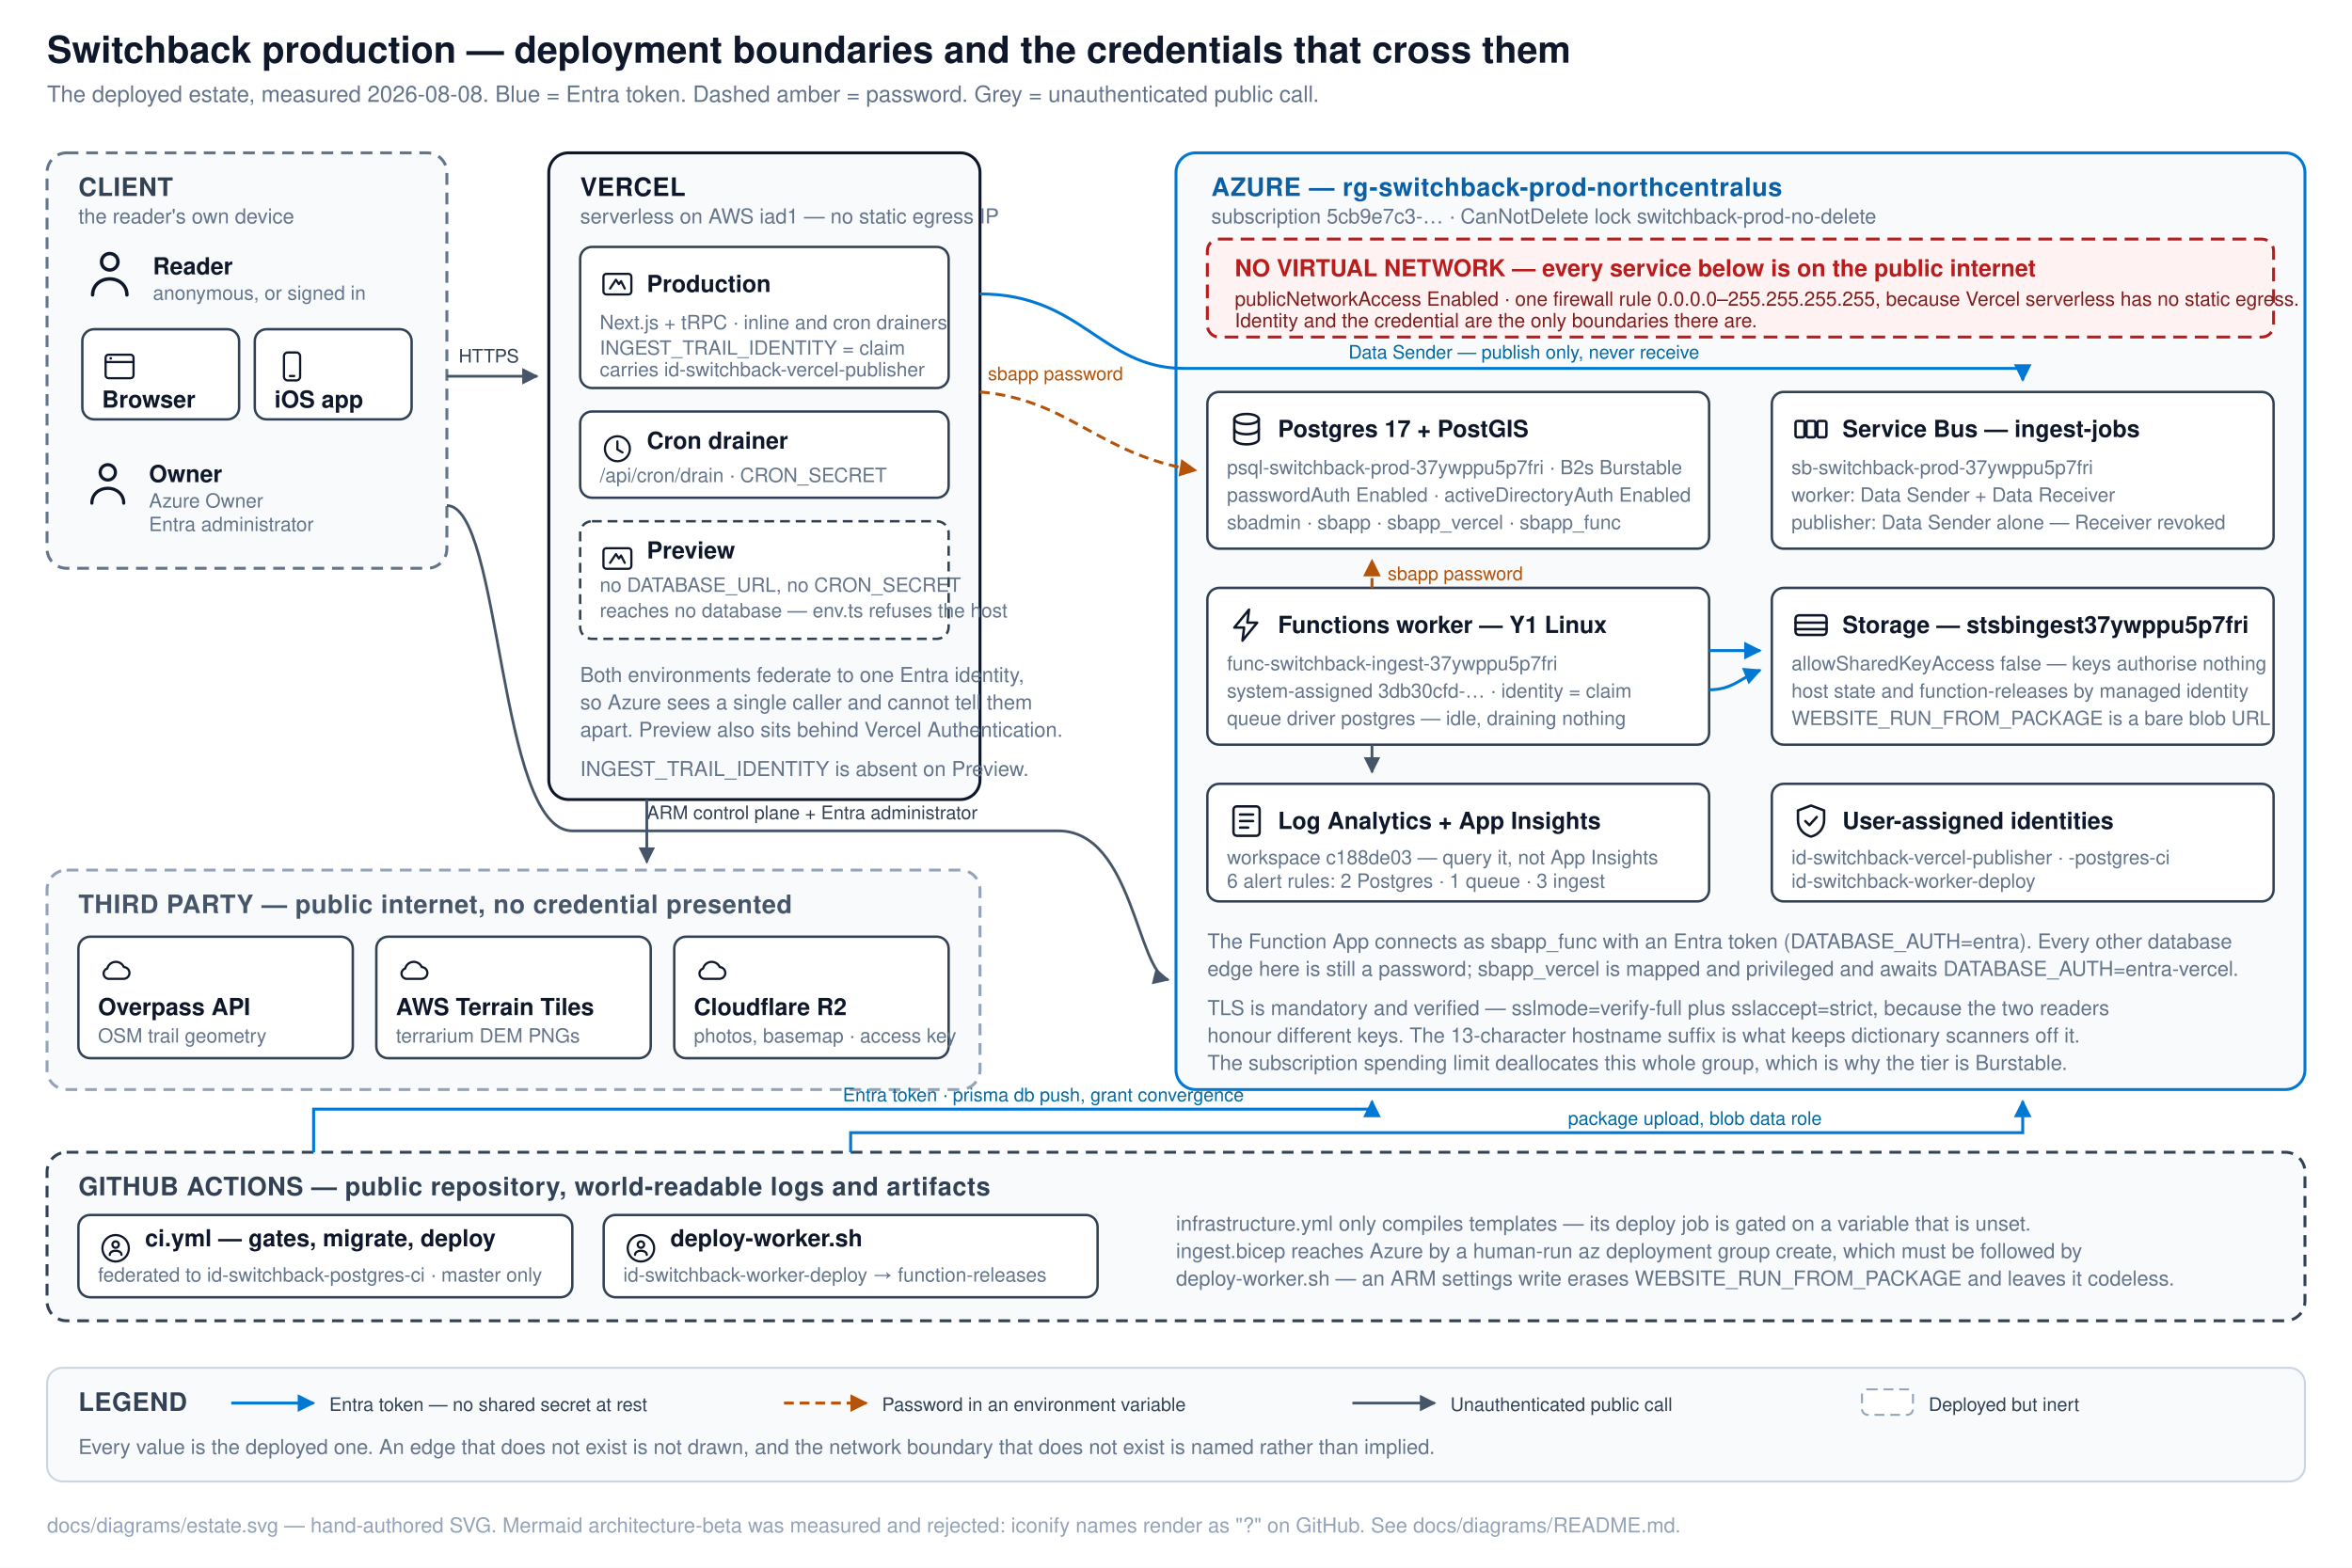
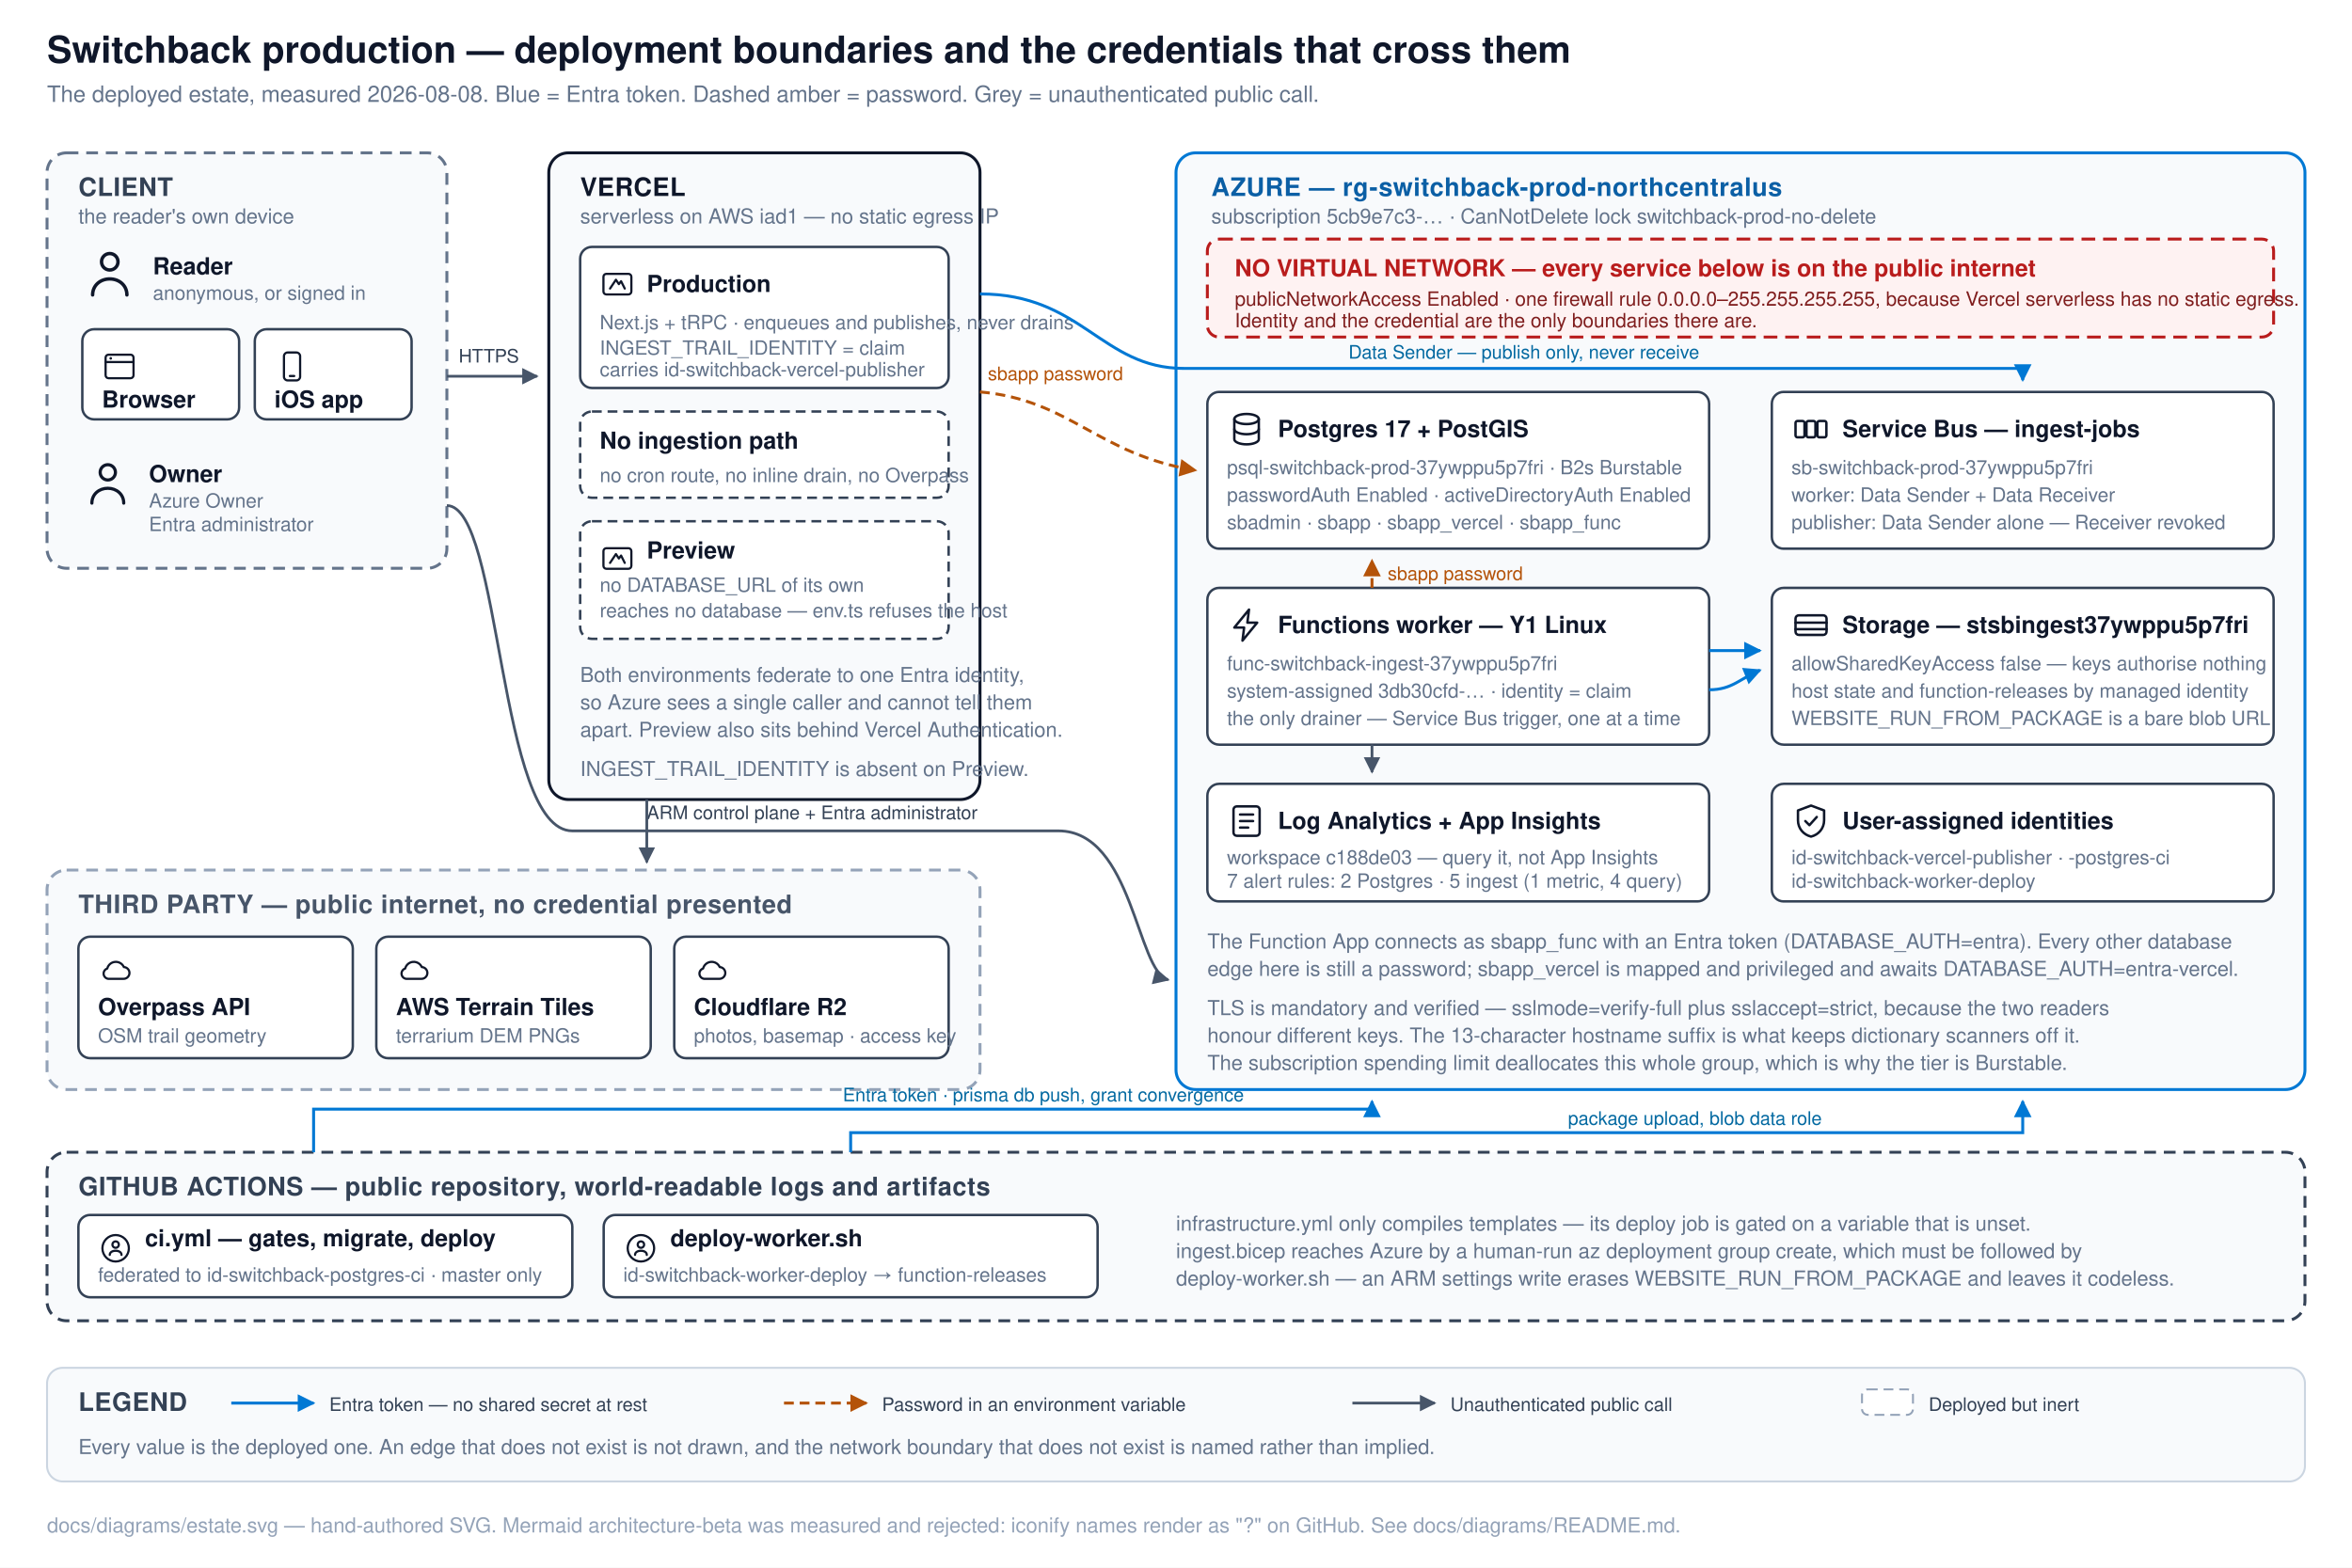
<svg xmlns="http://www.w3.org/2000/svg" viewBox="0 0 1200 800" width="1200" height="800" role="img" aria-labelledby="t d" font-family="ui-sans-serif, -apple-system, 'Segoe UI', Helvetica, Arial, sans-serif">
  <defs>
    <style>
      .zone   { fill: #f8fafc; stroke-width: 1.5; }
      .zlabel { font-size: 13px; font-weight: 700; letter-spacing: .02em; }
      .zsub   { font-size: 10.5px; fill: #64748b; }
      .node   { fill: #ffffff; stroke: #334155; stroke-width: 1.25; }
      .nlabel { font-size: 12px; font-weight: 600; fill: #0f172a; }
      .nsub   { font-size: 10px; fill: #64748b; }
      .edge   { fill: none; stroke: #475569; stroke-width: 1.4; marker-end: url(#a-grey); }
      .e-id   { fill: none; stroke: #0078d4; stroke-width: 1.5; marker-end: url(#a-blue); }
      .e-pw   { fill: none; stroke: #b45309; stroke-width: 1.5; stroke-dasharray: 5 3; marker-end: url(#a-amber); }
      .elab   { font-size: 9.5px; fill: #334155; }
      .elab-id{ font-size: 9.5px; fill: #0369a1; }
      .elab-pw{ font-size: 9.5px; fill: #b45309; }
      .warn   { fill: #b91c1c; font-size: 12px; font-weight: 700; }
      .warnsub{ fill: #7f1d1d; font-size: 10px; }
      .ico    { fill: none; stroke: #0f172a; stroke-width: 1.5; stroke-linecap: round; stroke-linejoin: round; }
      .ico-f  { fill: #0f172a; stroke: none; }
    </style>
    <marker id="a-grey" viewBox="0 0 10 10" refX="9" refY="5" markerWidth="6" markerHeight="6" orient="auto-start-reverse">
      <path d="M0,0 L10,5 L0,10 z" fill="#475569" />
    </marker>
    <marker id="a-blue" viewBox="0 0 10 10" refX="9" refY="5" markerWidth="6" markerHeight="6" orient="auto-start-reverse">
      <path d="M0,0 L10,5 L0,10 z" fill="#0078d4" />
    </marker>
    <marker id="a-amber" viewBox="0 0 10 10" refX="9" refY="5" markerWidth="6" markerHeight="6" orient="auto-start-reverse">
      <path d="M0,0 L10,5 L0,10 z" fill="#b45309" />
    </marker>
    <symbol id="i-person" viewBox="0 0 24 24">
      <circle cx="12" cy="6.5" r="3.6" class="ico" />
      <path d="M4.5 21c0-4.2 3.4-7 7.5-7s7.5 2.8 7.5 7" class="ico" />
    </symbol>
    <symbol id="i-browser" viewBox="0 0 24 24">
      <rect x="2.5" y="4" width="19" height="16" rx="2" class="ico" />
      <path d="M2.5 9h19" class="ico" />
      <circle cx="6" cy="6.5" r=".9" class="ico-f" />
    </symbol>
    <symbol id="i-phone" viewBox="0 0 24 24">
      <rect x="6.5" y="2.5" width="11" height="19" rx="2.5" class="ico" />
      <path d="M10.5 18.5h3" class="ico" />
    </symbol>
    <symbol id="i-lambda" viewBox="0 0 24 24">
      <rect x="2.5" y="5" width="19" height="14" rx="2" class="ico" />
      <path d="M7 15l4-6 2 3 1.5-2 2.5 5" class="ico" />
    </symbol>
-     <symbol id="i-clock" viewBox="0 0 24 24">
-       <circle cx="12" cy="12" r="8.5" class="ico" />
-       <path d="M12 7v5.5l3.5 2" class="ico" />
-     </symbol>
    <symbol id="i-db" viewBox="0 0 24 24">
      <ellipse cx="12" cy="5.8" rx="7.5" ry="3.1" class="ico" />
      <path d="M4.5 5.8v12.4c0 1.7 3.4 3.1 7.5 3.1s7.5-1.4 7.5-3.1V5.8" class="ico" />
      <path d="M4.5 12c0 1.7 3.4 3.1 7.5 3.1s7.5-1.4 7.5-3.1" class="ico" />
    </symbol>
    <symbol id="i-queue" viewBox="0 0 24 24">
      <rect x="2.5" y="7" width="5.5" height="10" rx="1.2" class="ico" />
      <rect x="9.2" y="7" width="5.5" height="10" rx="1.2" class="ico" />
      <rect x="15.9" y="7" width="5.5" height="10" rx="1.2" class="ico" />
    </symbol>
    <symbol id="i-func" viewBox="0 0 24 24">
      <path d="M13.5 2.5L4.5 13.5h6l-1 8 9-11h-6z" class="ico" />
    </symbol>
    <symbol id="i-blob" viewBox="0 0 24 24">
      <rect x="2.5" y="6" width="19" height="12" rx="2" class="ico" />
      <path d="M2.5 10.5h19M2.5 14.5h19" class="ico" />
    </symbol>
    <symbol id="i-logs" viewBox="0 0 24 24">
      <rect x="4" y="3" width="16" height="18" rx="2" class="ico" />
      <path d="M8 8h8M8 12h8M8 16h5" class="ico" />
    </symbol>
    <symbol id="i-cloud" viewBox="0 0 24 24">
      <path d="M7 18h10.2a4 4 0 0 0 .4-8A6 6 0 0 0 6.3 11 3.6 3.6 0 0 0 7 18z" class="ico" />
    </symbol>
    <symbol id="i-badge" viewBox="0 0 24 24">
      <path d="M12 2.5l8 3v6c0 5-3.4 8.9-8 10-4.6-1.1-8-5-8-10v-6z" class="ico" />
      <path d="M8.5 12l2.5 2.5 4.5-5" class="ico" />
    </symbol>
    <symbol id="i-gh" viewBox="0 0 24 24">
      <circle cx="12" cy="12" r="9" class="ico" />
      <circle cx="12" cy="9.5" r="2.2" class="ico" />
      <path d="M8 16.5c0-1.8 1.8-2.8 4-2.8s4 1 4 2.8" class="ico" />
    </symbol>
  </defs>
  <rect width="1200" height="800" fill="#ffffff" />
  <text x="24" y="32" font-size="19" font-weight="700" fill="#0f172a">Switchback production — deployment boundaries and the credentials that cross them</text>
  <text x="24" y="52" font-size="11.5" fill="#64748b">The deployed estate, measured 2026-08-08. Blue = Entra token. Dashed amber = password. Grey = unauthenticated public call.</text>
  <rect class="zone" x="24" y="78" width="204" height="212" rx="10" stroke="#64748b" stroke-dasharray="6 4" />
  <text class="zlabel" x="40" y="100" fill="#334155">CLIENT</text>
  <text class="zsub" x="40" y="114">the reader's own device</text>
  <use href="#i-person" x="42" y="126" width="28" height="28" />
  <text class="nlabel" x="78" y="140">Reader</text>
  <text class="nsub" x="78" y="153">anonymous, or signed in</text>
  <rect class="node" x="42" y="168" width="80" height="46" rx="6" />
  <use href="#i-browser" x="52" y="178" width="18" height="18" />
  <text class="nlabel" x="52" y="208">Browser</text>
  <rect class="node" x="130" y="168" width="80" height="46" rx="6" />
  <use href="#i-phone" x="140" y="178" width="18" height="18" />
  <text class="nlabel" x="140" y="208">iOS app</text>
  <use href="#i-person" x="42" y="234" width="26" height="26" />
  <text class="nlabel" x="76" y="246">Owner</text>
  <text class="nsub" x="76" y="259">Azure Owner</text>
  <text class="nsub" x="76" y="271">Entra administrator</text>
  <rect class="zone" x="280" y="78" width="220" height="330" rx="10" stroke="#0f172a" />
  <text class="zlabel" x="296" y="100" fill="#0f172a">VERCEL</text>
  <text class="zsub" x="296" y="114">serverless on AWS iad1 — no static egress IP</text>
  <rect class="node" x="296" y="126" width="188" height="72" rx="6" />
  <use href="#i-lambda" x="306" y="136" width="18" height="18" />
  <text class="nlabel" x="330" y="149">Production</text>
-   <text class="nsub" x="306" y="168">Next.js + tRPC · inline and cron drainers</text>
+   <text class="nsub" x="306" y="168">Next.js + tRPC · enqueues and publishes, never drains</text>
  <text class="nsub" x="306" y="181">INGEST_TRAIL_IDENTITY = claim</text>
  <text class="nsub" x="306" y="192">carries id-switchback-vercel-publisher</text>
-   <rect class="node" x="296" y="210" width="188" height="44" rx="6" />
-   <use href="#i-clock" x="306" y="220" width="18" height="18" />
-   <text class="nlabel" x="330" y="229">Cron drainer</text>
-   <text class="nsub" x="306" y="246">/api/cron/drain · CRON_SECRET</text>
+   <rect class="node" x="296" y="210" width="188" height="44" rx="6" stroke="#94a3b8" stroke-dasharray="5 3" />
+   <text class="nlabel" x="306" y="229" fill="#475569">No ingestion path</text>
+   <text class="nsub" x="306" y="246">no cron route, no inline drain, no Overpass</text>
  <rect class="node" x="296" y="266" width="188" height="60" rx="6" stroke="#94a3b8" stroke-dasharray="5 3" />
  <use href="#i-lambda" x="306" y="276" width="18" height="18" />
  <text class="nlabel" x="330" y="285" fill="#475569">Preview</text>
-   <text class="nsub" x="306" y="302">no DATABASE_URL, no CRON_SECRET</text>
+   <text class="nsub" x="306" y="302">no DATABASE_URL of its own</text>
  <text class="nsub" x="306" y="315">reaches no database — env.ts refuses the host</text>
  <text class="zsub" x="296" y="348">Both environments federate to one Entra identity,</text>
  <text class="zsub" x="296" y="362">so Azure sees a single caller and cannot tell them</text>
  <text class="zsub" x="296" y="376">apart. Preview also sits behind Vercel Authentication.</text>
  <text class="zsub" x="296" y="396">INGEST_TRAIL_IDENTITY is absent on Preview.</text>
  <rect class="zone" x="24" y="444" width="476" height="112" rx="10" stroke="#94a3b8" stroke-dasharray="6 4" />
  <text class="zlabel" x="40" y="466" fill="#475569">THIRD PARTY — public internet, no credential presented</text>
  <rect class="node" x="40" y="478" width="140" height="62" rx="6" />
  <use href="#i-cloud" x="50" y="486" width="18" height="18" />
  <text class="nlabel" x="50" y="518">Overpass API</text>
  <text class="nsub" x="50" y="532">OSM trail geometry</text>
  <rect class="node" x="192" y="478" width="140" height="62" rx="6" />
  <use href="#i-cloud" x="202" y="486" width="18" height="18" />
  <text class="nlabel" x="202" y="518">AWS Terrain Tiles</text>
  <text class="nsub" x="202" y="532">terrarium DEM PNGs</text>
  <rect class="node" x="344" y="478" width="140" height="62" rx="6" />
  <use href="#i-cloud" x="354" y="486" width="18" height="18" />
  <text class="nlabel" x="354" y="518">Cloudflare R2</text>
  <text class="nsub" x="354" y="532">photos, basemap · access key</text>
  <rect class="zone" x="600" y="78" width="576" height="478" rx="10" stroke="#0078d4" fill="#f4f9fd" />
  <text class="zlabel" x="618" y="100" fill="#0b5fa5">AZURE — rg-switchback-prod-northcentralus</text>
  <text class="zsub" x="618" y="114">subscription 5cb9e7c3-… · CanNotDelete lock switchback-prod-no-delete</text>
  <rect x="616" y="122" width="544" height="50" rx="6" fill="#fef2f2" stroke="#b91c1c" stroke-width="1.5" stroke-dasharray="7 4" />
  <text class="warn" x="630" y="141">NO VIRTUAL NETWORK — every service below is on the public internet</text>
  <text class="warnsub" x="630" y="156">publicNetworkAccess Enabled · one firewall rule 0.0.0.0–255.255.255.255, because Vercel serverless has no static egress.</text>
  <text class="warnsub" x="630" y="167">Identity and the credential are the only boundaries there are.</text>
  <rect class="node" x="616" y="200" width="256" height="80" rx="6" />
  <use href="#i-db" x="626" y="209" width="20" height="20" />
  <text class="nlabel" x="652" y="223">Postgres 17 + PostGIS</text>
  <text class="nsub" x="626" y="242">psql-switchback-prod-37ywppu5p7fri · B2s Burstable</text>
  <text class="nsub" x="626" y="256">passwordAuth Enabled · activeDirectoryAuth Enabled</text>
  <text class="nsub" x="626" y="270">sbadmin · sbapp · sbapp_vercel · sbapp_func</text>
  <rect class="node" x="904" y="200" width="256" height="80" rx="6" />
  <use href="#i-queue" x="914" y="209" width="20" height="20" />
  <text class="nlabel" x="940" y="223">Service Bus — ingest-jobs</text>
  <text class="nsub" x="914" y="242">sb-switchback-prod-37ywppu5p7fri</text>
  <text class="nsub" x="914" y="256">worker: Data Sender + Data Receiver</text>
  <text class="nsub" x="914" y="270">publisher: Data Sender alone — Receiver revoked</text>
  <rect class="node" x="616" y="300" width="256" height="80" rx="6" />
  <use href="#i-func" x="626" y="309" width="20" height="20" />
  <text class="nlabel" x="652" y="323">Functions worker — Y1 Linux</text>
  <text class="nsub" x="626" y="342">func-switchback-ingest-37ywppu5p7fri</text>
  <text class="nsub" x="626" y="356">system-assigned 3db30cfd-… · identity = claim</text>
-   <text class="nsub" x="626" y="370">queue driver postgres — idle, draining nothing</text>
+   <text class="nsub" x="626" y="370">the only drainer — Service Bus trigger, one at a time</text>
  <rect class="node" x="904" y="300" width="256" height="80" rx="6" />
  <use href="#i-blob" x="914" y="309" width="20" height="20" />
  <text class="nlabel" x="940" y="323">Storage — stsbingest37ywppu5p7fri</text>
  <text class="nsub" x="914" y="342">allowSharedKeyAccess false — keys authorise nothing</text>
  <text class="nsub" x="914" y="356">host state and function-releases by managed identity</text>
  <text class="nsub" x="914" y="370">WEBSITE_RUN_FROM_PACKAGE is a bare blob URL</text>
  <rect class="node" x="616" y="400" width="256" height="60" rx="6" />
  <use href="#i-logs" x="626" y="409" width="20" height="20" />
  <text class="nlabel" x="652" y="423">Log Analytics + App Insights</text>
  <text class="nsub" x="626" y="441">workspace c188de03 — query it, not App Insights</text>
-   <text class="nsub" x="626" y="453">6 alert rules: 2 Postgres · 1 queue · 3 ingest</text>
+   <text class="nsub" x="626" y="453">7 alert rules: 2 Postgres · 5 ingest (1 metric, 4 query)</text>
  <rect class="node" x="904" y="400" width="256" height="60" rx="6" />
  <use href="#i-badge" x="914" y="409" width="20" height="20" />
  <text class="nlabel" x="940" y="423">User-assigned identities</text>
  <text class="nsub" x="914" y="441">id-switchback-vercel-publisher · -postgres-ci</text>
  <text class="nsub" x="914" y="453">id-switchback-worker-deploy</text>
  <text class="zsub" x="616" y="484">The Function App connects as sbapp_func with an Entra token (DATABASE_AUTH=entra). Every other database</text>
  <text class="zsub" x="616" y="498">edge here is still a password; sbapp_vercel is mapped and privileged and awaits DATABASE_AUTH=entra-vercel.</text>
  <text class="zsub" x="616" y="518">TLS is mandatory and verified — sslmode=verify-full plus sslaccept=strict, because the two readers</text>
  <text class="zsub" x="616" y="532">honour different keys. The 13-character hostname suffix is what keeps dictionary scanners off it.</text>
  <text class="zsub" x="616" y="546">The subscription spending limit deallocates this whole group, which is why the tier is Burstable.</text>
  <rect class="zone" x="24" y="588" width="1152" height="86" rx="10" stroke="#334155" stroke-dasharray="6 4" />
  <text class="zlabel" x="40" y="610" fill="#334155">GITHUB ACTIONS — public repository, world-readable logs and artifacts</text>
  <rect class="node" x="40" y="620" width="252" height="42" rx="6" />
  <use href="#i-gh" x="50" y="628" width="18" height="18" />
  <text class="nlabel" x="74" y="636">ci.yml — gates, migrate, deploy</text>
  <text class="nsub" x="50" y="654">federated to id-switchback-postgres-ci · master only</text>
  <rect class="node" x="308" y="620" width="252" height="42" rx="6" />
  <use href="#i-gh" x="318" y="628" width="18" height="18" />
  <text class="nlabel" x="342" y="636">deploy-worker.sh</text>
  <text class="nsub" x="318" y="654">id-switchback-worker-deploy → function-releases</text>
  <text class="zsub" x="600" y="628">infrastructure.yml only compiles templates — its deploy job is gated on a variable that is unset.</text>
  <text class="zsub" x="600" y="642">ingest.bicep reaches Azure by a human-run az deployment group create, which must be followed by</text>
  <text class="zsub" x="600" y="656">deploy-worker.sh — an ARM settings write erases WEBSITE_RUN_FROM_PACKAGE and leaves it codeless.</text>
  <path class="edge" d="M228 192 H 274" />
  <text class="elab" x="234" y="185">HTTPS</text>
  <path class="edge" d="M228 258 C 256 258, 254 424, 292 424 H 540 C 578 424, 580 496, 596 500" />
  <text class="elab" x="330" y="418">ARM control plane + Entra administrator</text>
  <path class="e-pw" d="M500 200 C 546 204, 560 232, 610 240" />
  <text class="elab-pw" x="504" y="194">sbapp password</text>
  <path class="e-id" d="M500 150 C 552 150, 562 188, 604 188 H 1032 V 194" />
  <text class="elab-id" x="688" y="183">Data Sender — publish only, never receive</text>
  <path class="edge" d="M330 408 V 440" />
  <path class="e-pw" d="M700 300 V 286" />
  <text class="elab-pw" x="708" y="296">sbapp password</text>
  <path class="e-id" d="M872 332 H 898" />
  <path class="e-id" d="M872 352 C 884 352, 888 346, 898 342" />
  <path class="edge" d="M700 380 V 394" />
  <path class="e-id" d="M160 588 V 566 H 700 V 562" />
  <text class="elab-id" x="430" y="562">Entra token · prisma db push, grant convergence</text>
  <path class="e-id" d="M434 588 V 578 H 1032 V 562" />
  <text class="elab-id" x="800" y="574">package upload, blob data role</text>
  <rect x="24" y="698" width="1152" height="58" rx="8" fill="#f8fafc" stroke="#cbd5e1" />
  <text class="zlabel" x="40" y="720" fill="#334155">LEGEND</text>
  <line x1="118" y1="716" x2="160" y2="716" class="e-id" />
  <text class="elab" x="168" y="720">Entra token — no shared secret at rest</text>
  <line x1="400" y1="716" x2="442" y2="716" class="e-pw" />
  <text class="elab" x="450" y="720">Password in an environment variable</text>
  <line x1="690" y1="716" x2="732" y2="716" class="edge" />
  <text class="elab" x="740" y="720">Unauthenticated public call</text>
  <rect x="950" y="709" width="26" height="13" rx="3" fill="#ffffff" stroke="#94a3b8" stroke-dasharray="5 3" />
  <text class="elab" x="984" y="720">Deployed but inert</text>
  <text class="zsub" x="40" y="742">Every value is the deployed one. An edge that does not exist is not drawn, and the network boundary that does not exist is named rather than implied.</text>
  <text x="24" y="782" font-size="10.5" fill="#94a3b8">docs/diagrams/estate.svg — hand-authored SVG. Mermaid architecture-beta was measured and rejected: iconify names render as "?" on GitHub. See docs/diagrams/README.md.</text>
</svg>
